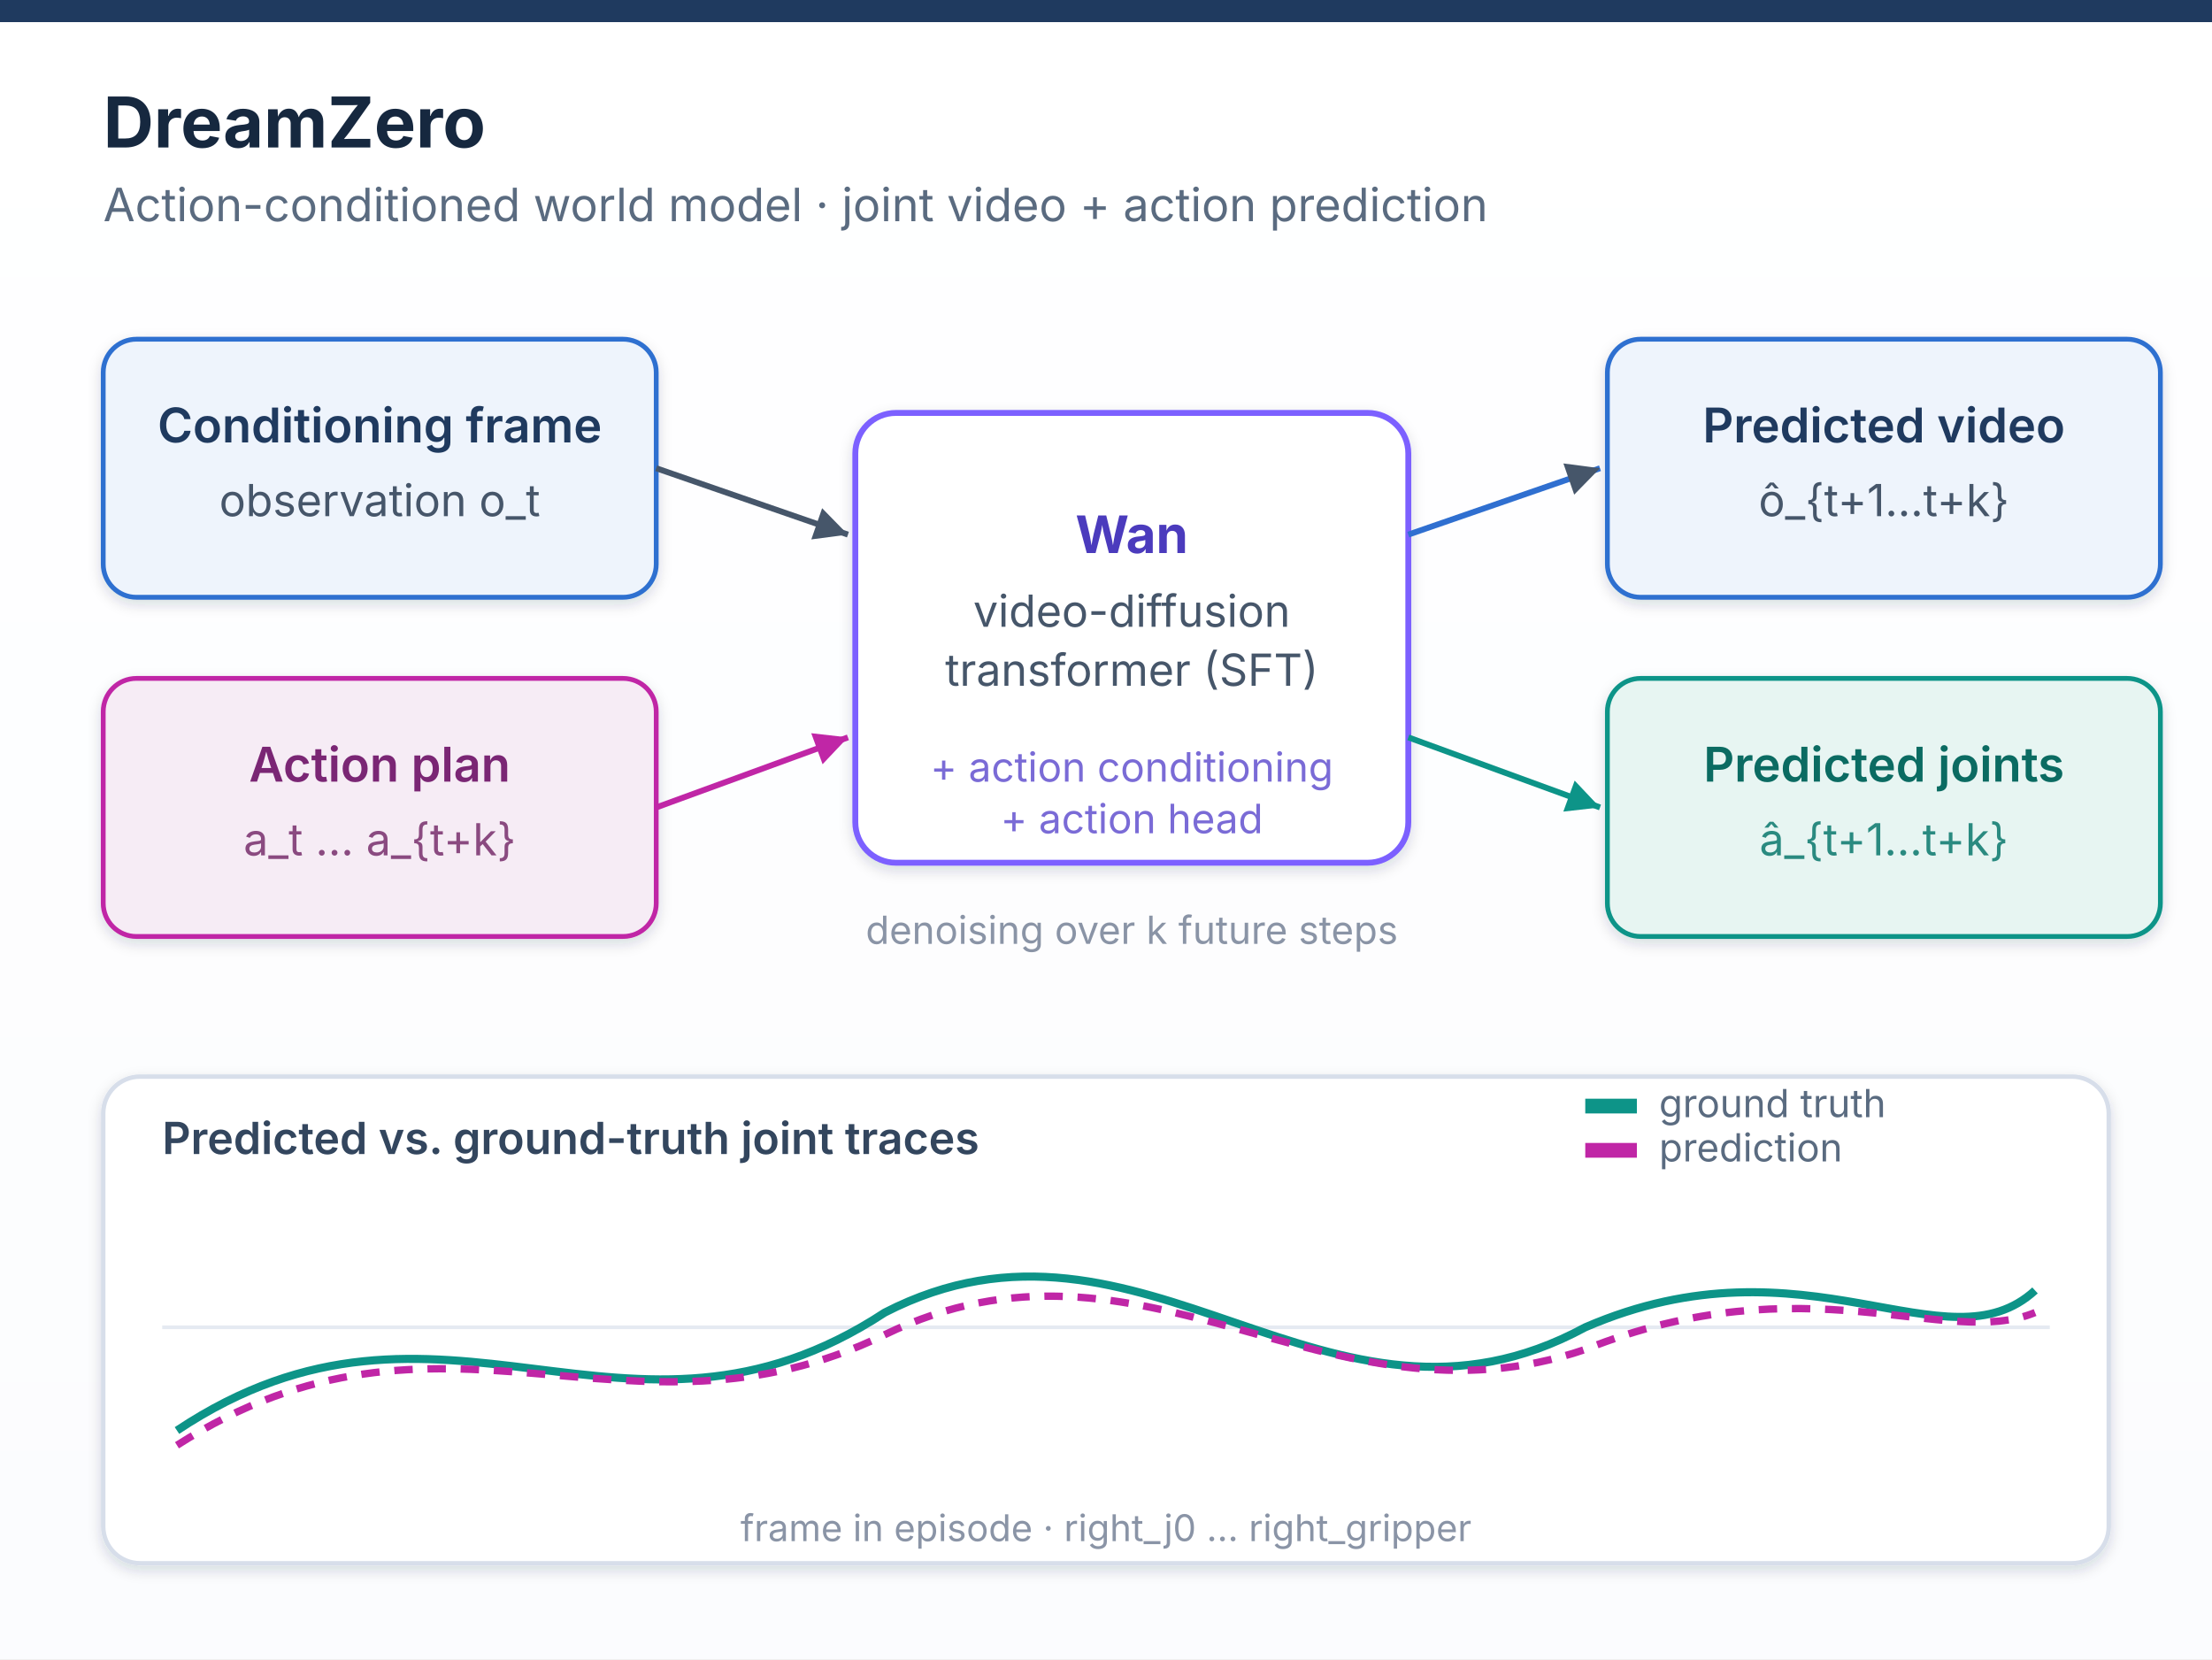
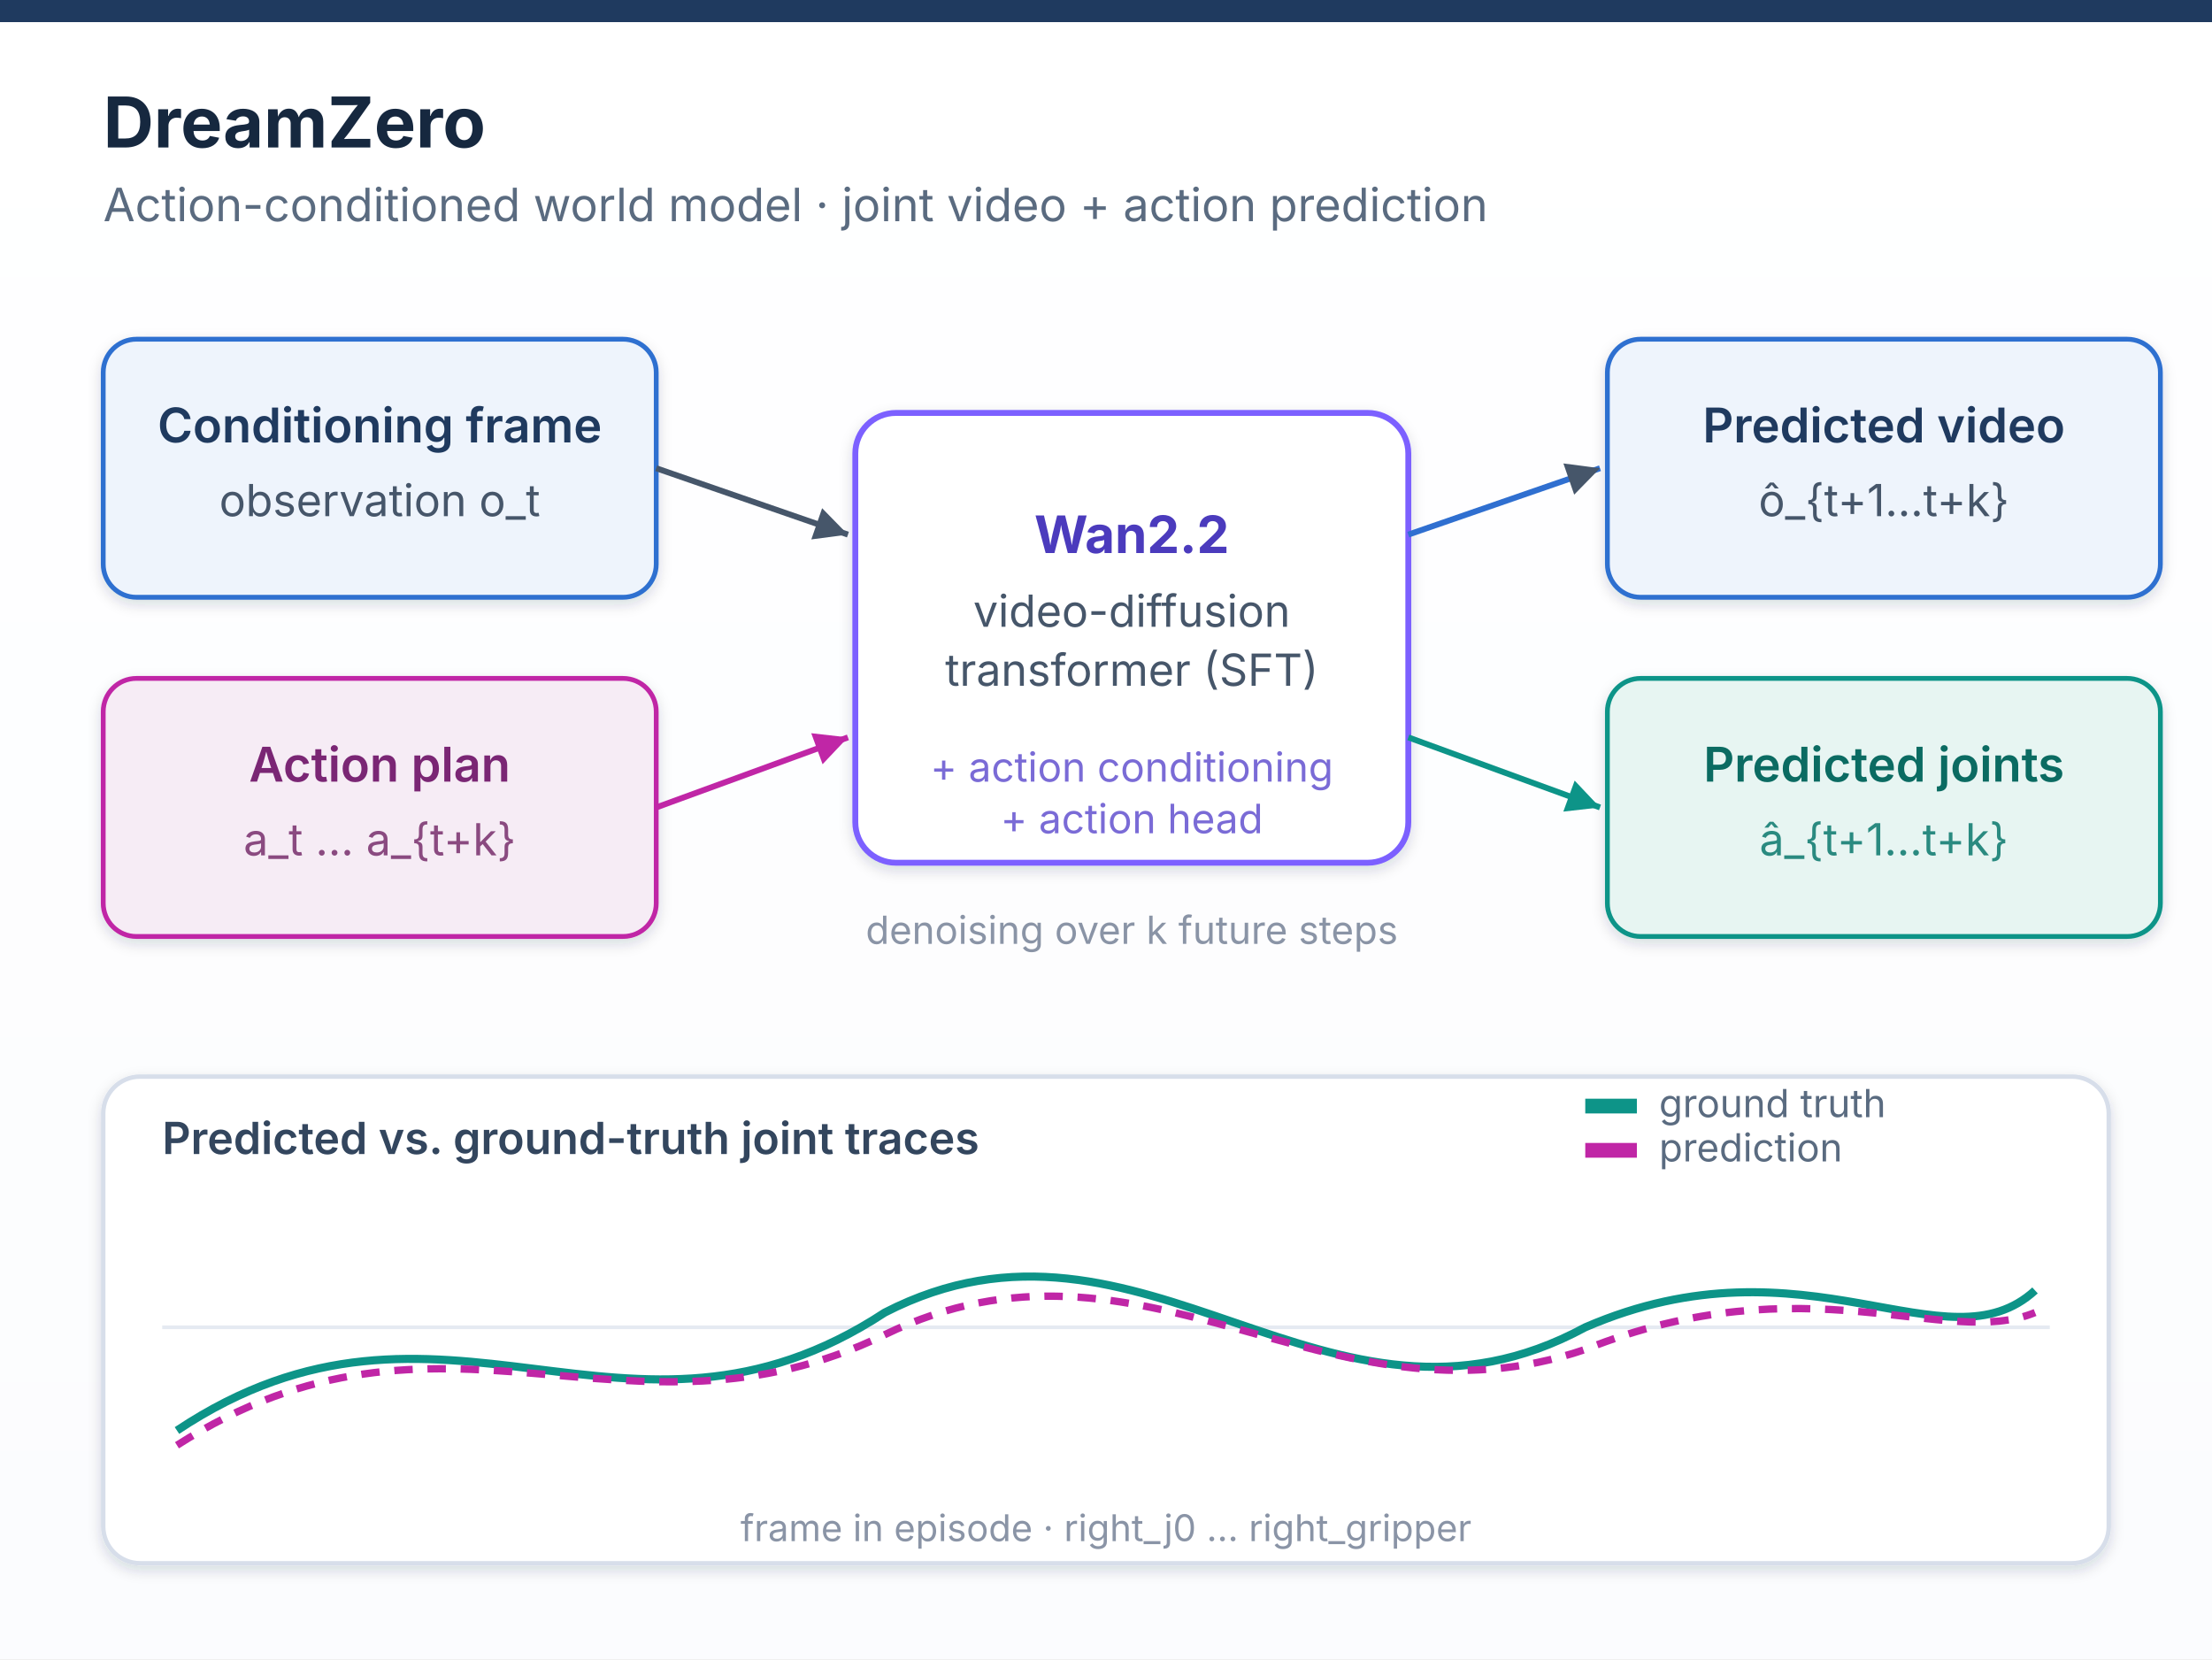
<svg xmlns="http://www.w3.org/2000/svg" viewBox="0 0 600 450" font-family="'Inter','Helvetica Neue',Arial,sans-serif">
  <defs>
    <linearGradient id="pg" x1="0" y1="0" x2="0" y2="1">
      <stop offset="0" stop-color="#ffffff" />
      <stop offset="1" stop-color="#fbfcfe" />
    </linearGradient>
    <filter id="ds" x="-40%" y="-40%" width="180%" height="180%">
      <feDropShadow dx="0" dy="1.4" stdDeviation="1.8" flood-color="#1a2b40" flood-opacity="0.16" />
    </filter>
    <marker id="m" markerWidth="8" markerHeight="8" refX="5.6" refY="2.8" orient="auto">
      <path d="M0,0 L5.6,2.8 L0,5.6 Z" fill="#46566a" />
    </marker>
    <marker id="mp" markerWidth="8" markerHeight="8" refX="5.6" refY="2.8" orient="auto">
      <path d="M0,0 L5.6,2.8 L0,5.6 Z" fill="#c026a6" />
    </marker>
    <marker id="mt" markerWidth="8" markerHeight="8" refX="5.6" refY="2.8" orient="auto">
      <path d="M0,0 L5.6,2.8 L0,5.6 Z" fill="#0d9488" />
    </marker>
  </defs>
  <rect width="600" height="450" fill="url(#pg)" />
  <rect x="0" y="0" width="600" height="6" fill="#1f3a5f" />
  <text x="28" y="40" font-size="19" font-weight="700" fill="#16283f">DreamZero</text>
  <text x="28" y="60" font-size="12.5" fill="#5a6b80">Action-conditioned world model · joint video + action prediction</text>
  <g filter="url(#ds)">
    <rect x="28" y="92" width="150" height="70" rx="9" fill="#eef4fc" stroke="#2f6fd0" stroke-width="1.3" />
  </g>
  <text x="103" y="120" text-anchor="middle" font-size="13" font-weight="600" fill="#1f3a5f">Conditioning frame</text>
  <text x="103" y="140" text-anchor="middle" font-size="12" fill="#46566a">observation o_t</text>
  <g filter="url(#ds)">
    <rect x="28" y="184" width="150" height="70" rx="9" fill="#f6ecf5" stroke="#c026a6" stroke-width="1.3" />
  </g>
  <text x="103" y="212" text-anchor="middle" font-size="13" font-weight="600" fill="#7a2674">Action plan</text>
  <text x="103" y="232" text-anchor="middle" font-size="12" fill="#8a4a80">a_t … a_{t+k}</text>
  <g filter="url(#ds)">
    <rect x="232" y="112" width="150" height="122" rx="11" fill="#ffffff" stroke="#7B61FF" stroke-width="1.6" />
  </g>
-   <text x="307" y="150" text-anchor="middle" font-size="14" font-weight="700" fill="#4b3bbd">Wan</text>
+   <text x="307" y="150" text-anchor="middle" font-size="14" font-weight="700" fill="#4b3bbd">Wan2.2</text>
  <text x="307" y="170" text-anchor="middle" font-size="12" fill="#46566a">video-diffusion</text>
  <text x="307" y="186" text-anchor="middle" font-size="12" fill="#46566a">transformer (SFT)</text>
  <text x="307" y="212" text-anchor="middle" font-size="11" fill="#7a6bd6">+ action conditioning</text>
  <text x="307" y="226" text-anchor="middle" font-size="11" fill="#7a6bd6">+ action head</text>
  <g filter="url(#ds)">
    <rect x="436" y="92" width="150" height="70" rx="9" fill="#eef4fc" stroke="#2f6fd0" stroke-width="1.3" />
  </g>
  <text x="511" y="120" text-anchor="middle" font-size="13" font-weight="600" fill="#1f3a5f">Predicted video</text>
  <text x="511" y="140" text-anchor="middle" font-size="12" fill="#46566a">ô_{t+1…t+k}</text>
  <g filter="url(#ds)">
    <rect x="436" y="184" width="150" height="70" rx="9" fill="#e7f5f2" stroke="#0d9488" stroke-width="1.3" />
  </g>
  <text x="511" y="212" text-anchor="middle" font-size="13" font-weight="600" fill="#0b6b62">Predicted joints</text>
  <text x="511" y="232" text-anchor="middle" font-size="12" fill="#2a8a80">â_{t+1…t+k}</text>
  <line x1="178" y1="127" x2="230" y2="145" stroke="#46566a" stroke-width="1.6" marker-end="url(#m)" />
  <line x1="178" y1="219" x2="230" y2="200" stroke="#c026a6" stroke-width="1.6" marker-end="url(#mp)" />
  <line x1="382" y1="145" x2="434" y2="127" stroke="#2f6fd0" stroke-width="1.6" marker-end="url(#m)" />
  <line x1="382" y1="200" x2="434" y2="219" stroke="#0d9488" stroke-width="1.6" marker-end="url(#mt)" />
  <text x="307" y="256" text-anchor="middle" font-size="10.5" fill="#8a94a6">denoising over k future steps</text>
  <g filter="url(#ds)">
    <rect x="28" y="292" width="544" height="132" rx="10" fill="#ffffff" stroke="#d7deea" stroke-width="1.2" />
  </g>
  <text x="44" y="313" font-size="12" font-weight="600" fill="#33465e">Predicted vs. ground-truth joint traces</text>
  <line x1="44" y1="360" x2="556" y2="360" stroke="#e5eaf2" stroke-width="1" />
  <path d="M48 388 C120 340 170 402 240 356 C310 320 360 398 430 360 C490 334 528 372 552 350" fill="none" stroke="#0d9488" stroke-width="2.2" />
  <path d="M48 392 C120 346 170 396 240 362 C310 328 360 390 430 366 C490 342 528 366 552 356" fill="none" stroke="#c026a6" stroke-width="2" stroke-dasharray="5 4" />
  <g font-size="10.5">
    <rect x="430" y="298" width="14" height="4" fill="#0d9488" />
    <text x="450" y="303" fill="#5a6b80">ground truth</text>
    <rect x="430" y="310" width="14" height="4" fill="#c026a6" />
    <text x="450" y="315" fill="#5a6b80">prediction</text>
  </g>
  <text x="300" y="418" text-anchor="middle" font-size="10" fill="#8a94a6">frame in episode · right_j0 … right_gripper</text>
</svg>
